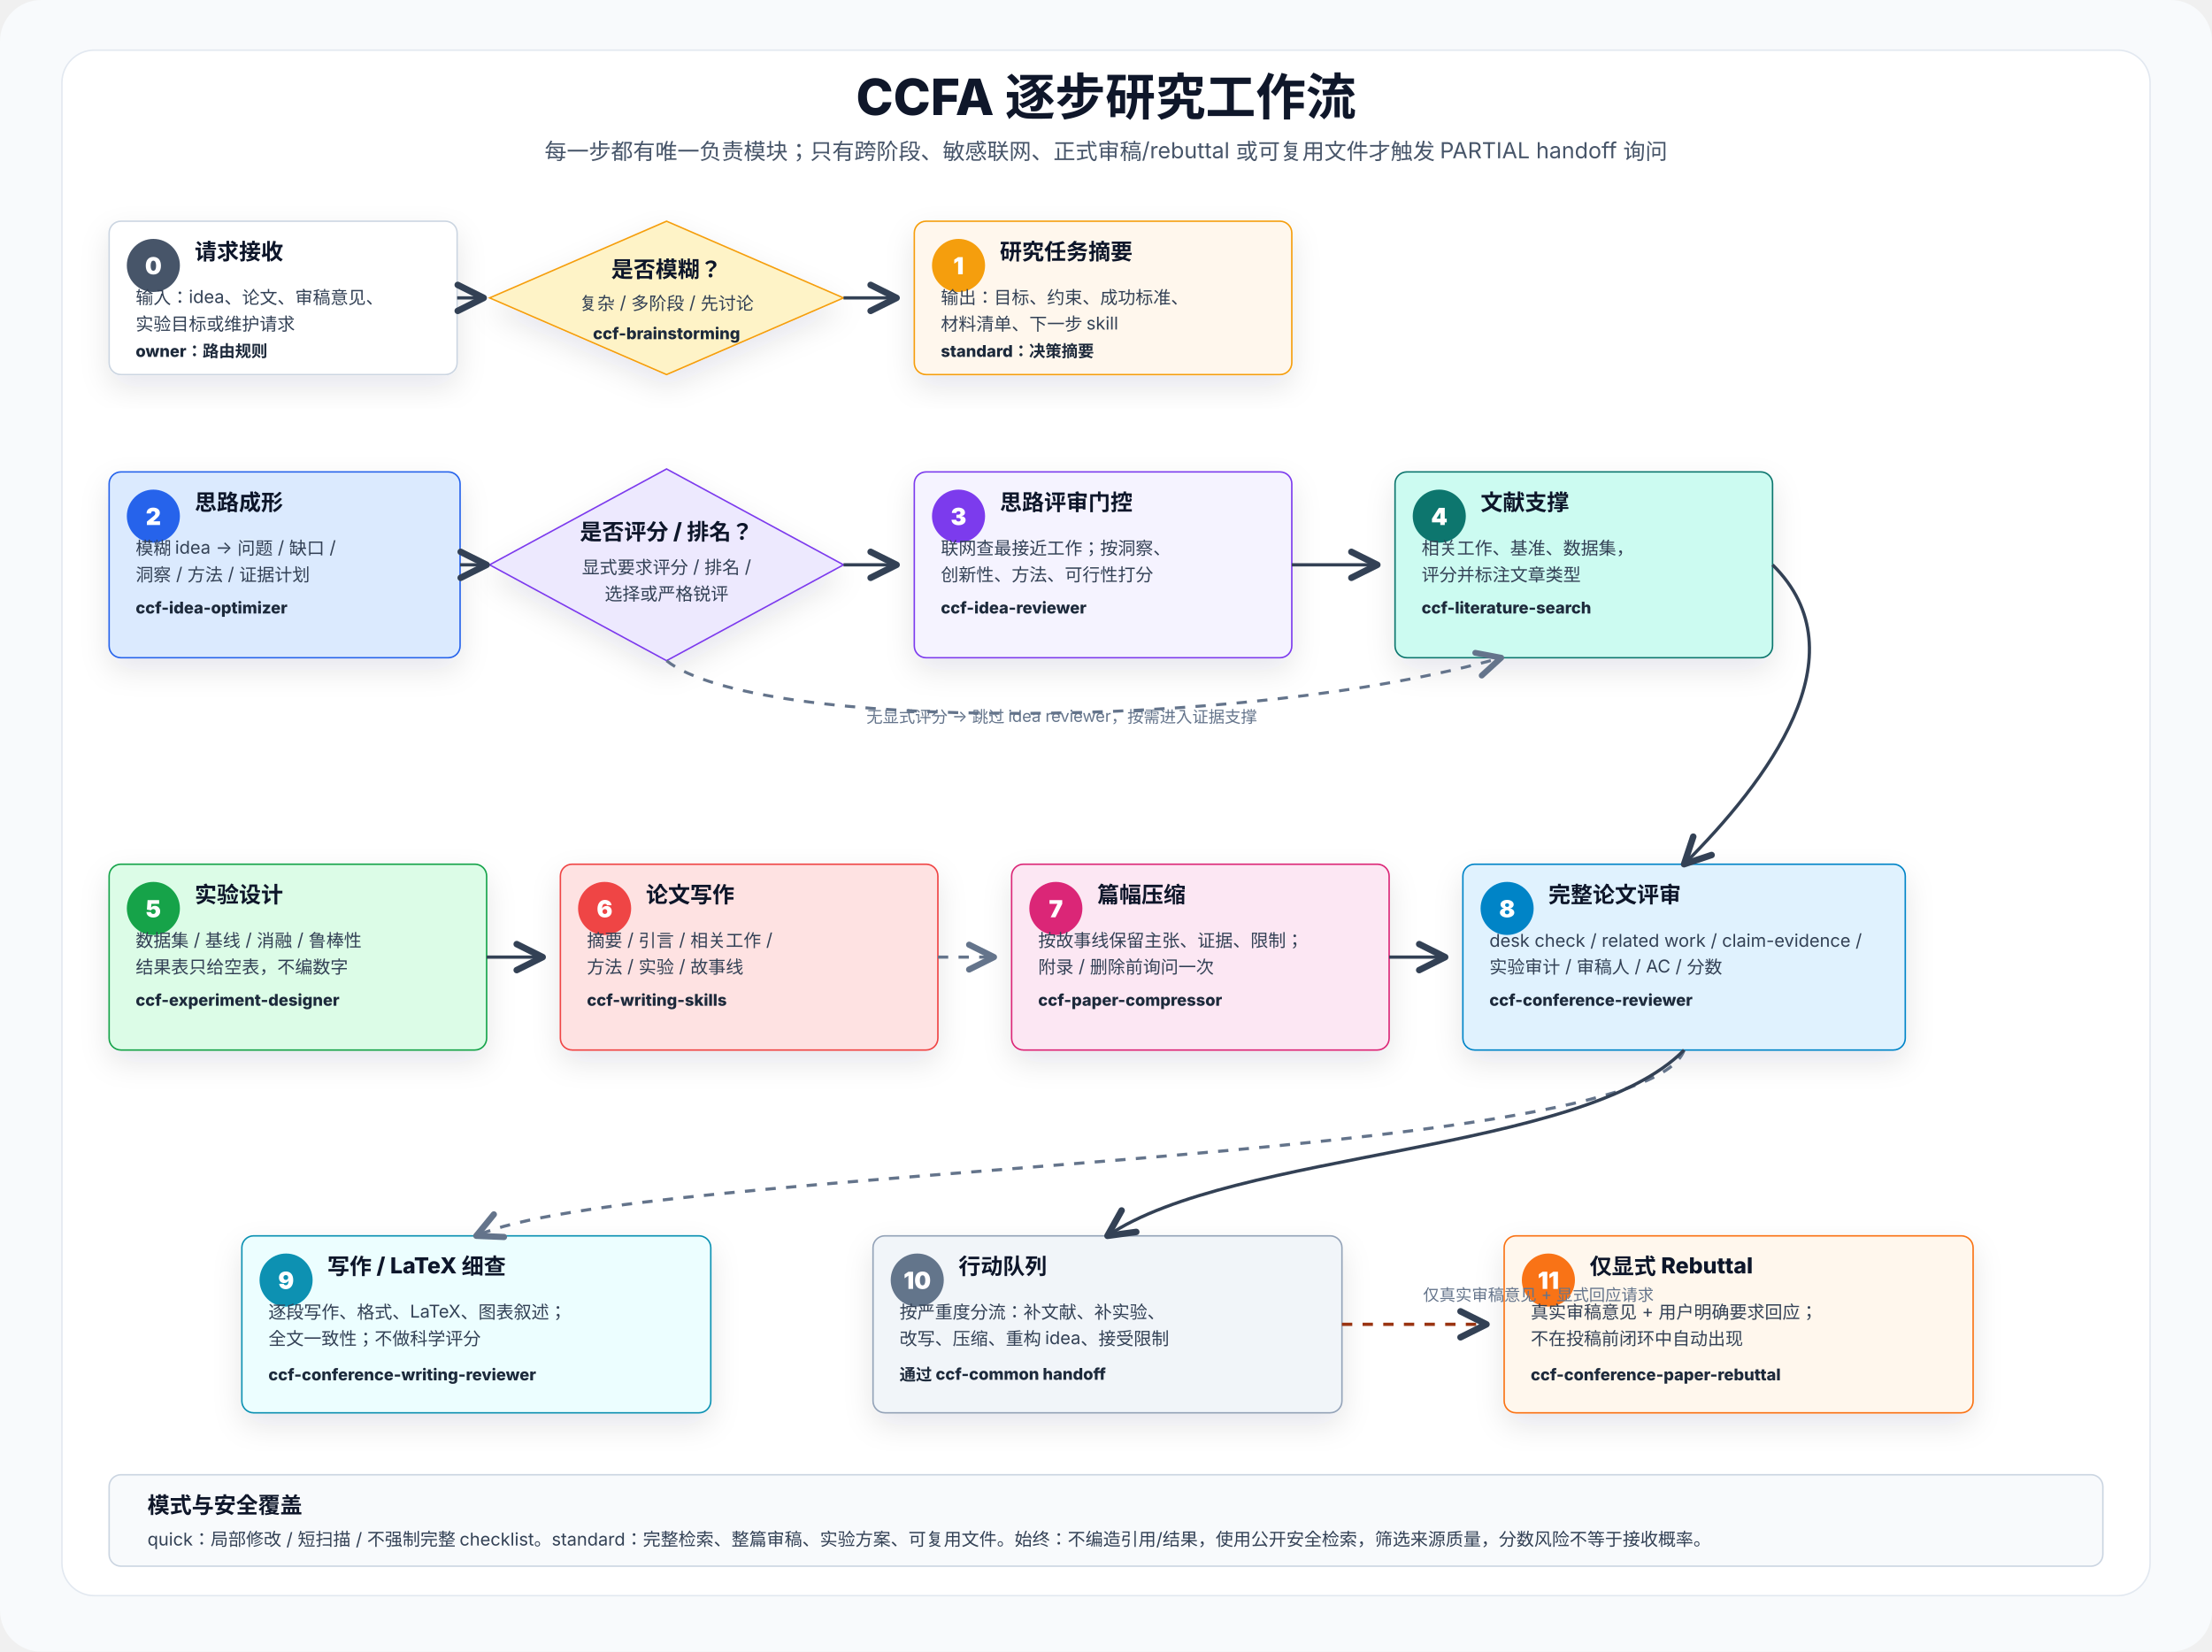
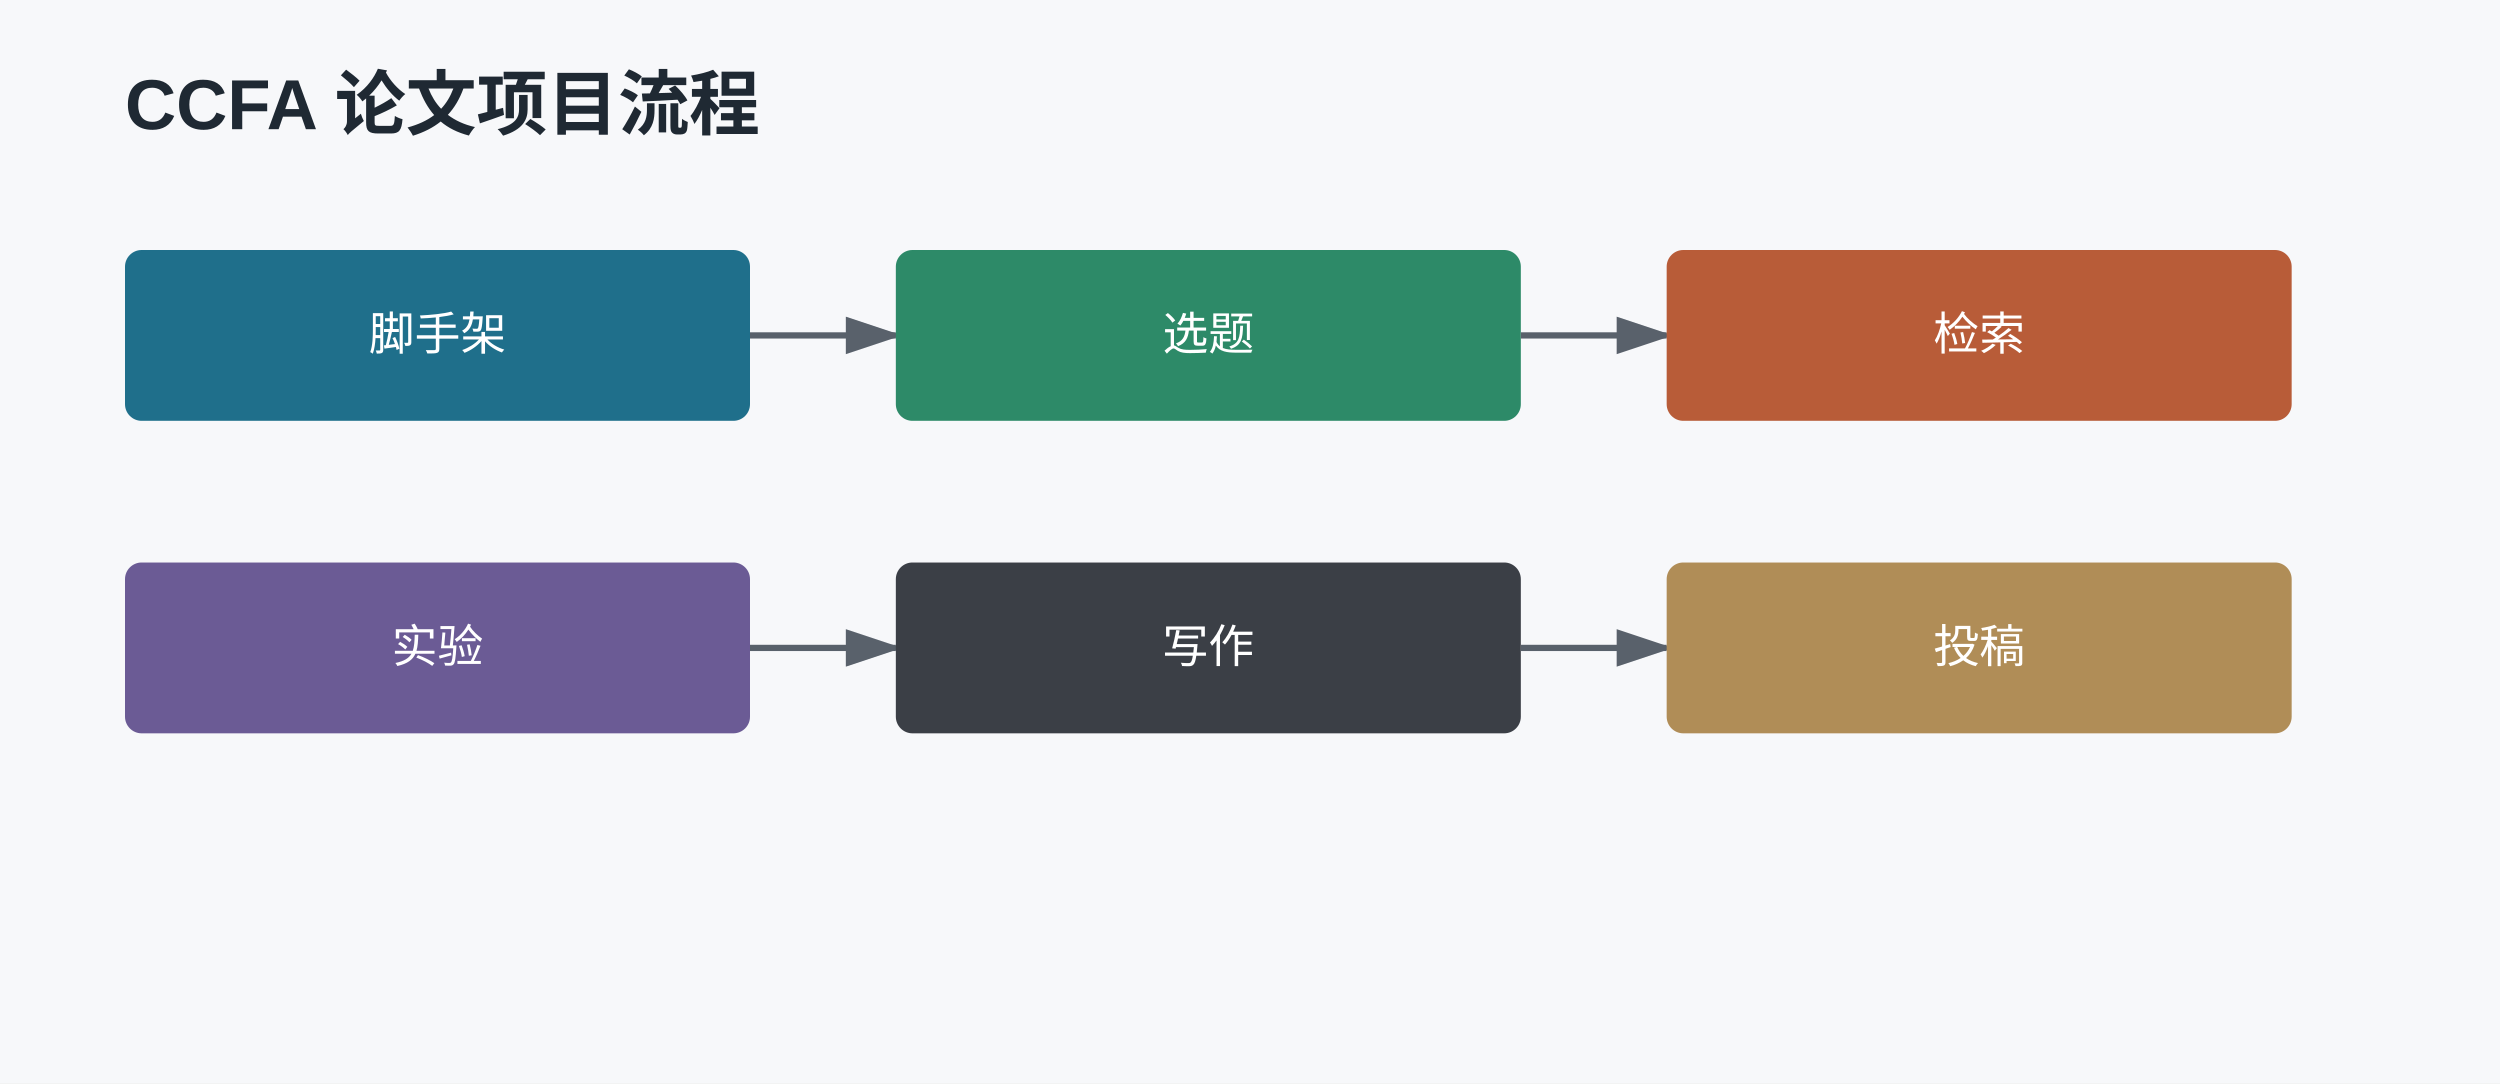
- <svg xmlns="http://www.w3.org/2000/svg" width="1500" height="1120" viewBox="0 0 1500 1120" fill="none" role="img" aria-labelledby="title desc">
+ <svg xmlns="http://www.w3.org/2000/svg" width="1200" height="520" viewBox="0 0 1200 520">
  <defs>
-     <filter id="shadow" x="-12%" y="-18%" width="124%" height="140%" color-interpolation-filters="sRGB">
-       <feDropShadow dx="0" dy="8" stdDeviation="10" flood-color="#0f172a" flood-opacity="0.1" />
-     </filter>
-     <marker id="arrow" markerWidth="12" markerHeight="12" refX="10" refY="6" orient="auto" markerUnits="strokeWidth">
-       <path d="M2 2L10 6L2 10" stroke="#334155" stroke-width="2" stroke-linecap="round" stroke-linejoin="round" />
+     <marker id="arrow" markerWidth="10" markerHeight="10" refX="8" refY="3" orient="auto">
+       <path d="M0,0 L0,6 L9,3 z" fill="#59616b" />
    </marker>
-     <marker id="arrowMuted" markerWidth="12" markerHeight="12" refX="10" refY="6" orient="auto" markerUnits="strokeWidth">
-       <path d="M2 2L10 6L2 10" stroke="#64748b" stroke-width="2" stroke-linecap="round" stroke-linejoin="round" />
-     </marker>
-     <style>
-       .font{font-family:"Microsoft YaHei","Noto Sans SC","Inter","Segoe UI",Arial,sans-serif}
-       .title{font-size:34px;font-weight:800;fill:#0f172a}
-       .sub{font-size:15px;fill:#475569}
-       .num{font-size:16px;font-weight:900;fill:#ffffff}
-       .h{font-size:15px;font-weight:800;fill:#0f172a}
-       .b{font-size:12px;fill:#334155}
-       .s{font-size:11px;fill:#64748b}
-       .skill{font-size:11px;font-weight:800;fill:#1e293b}
-     </style>
  </defs>
-   <rect width="1500" height="1120" rx="28" fill="#f8fafc" />
-   <rect x="42" y="34" width="1416" height="1048" rx="22" fill="#ffffff" stroke="#e2e8f0" />
-   <text x="750" y="78" text-anchor="middle" class="font title">CCFA 逐步研究工作流</text>
-   <text x="750" y="108" text-anchor="middle" class="font sub">每一步都有唯一负责模块；只有跨阶段、敏感联网、正式审稿/rebuttal 或可复用文件才触发 PARTIAL handoff 询问</text>
-   <g filter="url(#shadow)">
-     <rect x="74" y="150" width="236" height="104" rx="8" fill="#ffffff" stroke="#cbd5e1" />
-     <circle cx="104" cy="180" r="18" fill="#475569" />
-     <text x="104" y="186" text-anchor="middle" class="font num">0</text>
-     <text x="132" y="176" class="font h">请求接收</text>
-     <text x="92" y="206" class="font b">输入：idea、论文、审稿意见、</text>
-     <text x="92" y="224" class="font b">实验目标或维护请求</text>
-     <text x="92" y="242" class="font skill">owner：路由规则</text>
-   </g>
-   <g filter="url(#shadow)">
-     <path d="M452 150L572 202L452 254L332 202Z" fill="#fef3c7" stroke="#f59e0b" />
-     <text x="452" y="188" text-anchor="middle" class="font h" fill="#78350f">是否模糊？</text>
-     <text x="452" y="210" text-anchor="middle" class="font b" fill="#92400e">复杂 / 多阶段 / 先讨论</text>
-     <text x="452" y="230" text-anchor="middle" class="font skill" fill="#92400e">ccf-brainstorming</text>
-   </g>
-   <g filter="url(#shadow)">
-     <rect x="620" y="150" width="256" height="104" rx="8" fill="#fff7ed" stroke="#f59e0b" />
-     <circle cx="650" cy="180" r="18" fill="#f59e0b" />
-     <text x="650" y="186" text-anchor="middle" class="font num">1</text>
-     <text x="678" y="176" class="font h">研究任务摘要</text>
-     <text x="638" y="206" class="font b">输出：目标、约束、成功标准、</text>
-     <text x="638" y="224" class="font b">材料清单、下一步 skill</text>
-     <text x="638" y="242" class="font skill">standard：决策摘要</text>
-   </g>
-   <path d="M310 202H328" stroke="#334155" stroke-width="2.2" marker-end="url(#arrow)" />
-   <path d="M572 202H608" stroke="#334155" stroke-width="2.2" marker-end="url(#arrow)" />
-   <g filter="url(#shadow)">
-     <rect x="74" y="320" width="238" height="126" rx="8" fill="#dbeafe" stroke="#2563eb" />
-     <circle cx="104" cy="350" r="18" fill="#2563eb" />
-     <text x="104" y="356" text-anchor="middle" class="font num">2</text>
-     <text x="132" y="346" class="font h" fill="#1e3a8a">思路成形</text>
-     <text x="92" y="376" class="font b" fill="#1d4ed8">模糊 idea -&gt; 问题 / 缺口 /</text>
-     <text x="92" y="394" class="font b" fill="#1d4ed8">洞察 / 方法 / 证据计划</text>
-     <text x="92" y="416" class="font skill" fill="#1e40af">ccf-idea-optimizer</text>
-   </g>
-   <g filter="url(#shadow)">
-     <path d="M452 318L572 383L452 448L332 383Z" fill="#ede9fe" stroke="#7c3aed" />
-     <text x="452" y="366" text-anchor="middle" class="font h" fill="#4c1d95">是否评分 / 排名？</text>
-     <text x="452" y="389" text-anchor="middle" class="font b" fill="#6d28d9">显式要求评分 / 排名 /</text>
-     <text x="452" y="407" text-anchor="middle" class="font b" fill="#6d28d9">选择或严格锐评</text>
-   </g>
-   <g filter="url(#shadow)">
-     <rect x="620" y="320" width="256" height="126" rx="8" fill="#f5f3ff" stroke="#7c3aed" />
-     <circle cx="650" cy="350" r="18" fill="#7c3aed" />
-     <text x="650" y="356" text-anchor="middle" class="font num">3</text>
-     <text x="678" y="346" class="font h" fill="#4c1d95">思路评审门控</text>
-     <text x="638" y="376" class="font b" fill="#6d28d9">联网查最接近工作；按洞察、</text>
-     <text x="638" y="394" class="font b" fill="#6d28d9">创新性、方法、可行性打分</text>
-     <text x="638" y="416" class="font skill" fill="#5b21b6">ccf-idea-reviewer</text>
-   </g>
-   <g filter="url(#shadow)">
-     <rect x="946" y="320" width="256" height="126" rx="8" fill="#ccfbf1" stroke="#0f766e" />
-     <circle cx="976" cy="350" r="18" fill="#0f766e" />
-     <text x="976" y="356" text-anchor="middle" class="font num">4</text>
-     <text x="1004" y="346" class="font h" fill="#134e4a">文献支撑</text>
-     <text x="964" y="376" class="font b" fill="#0f766e">相关工作、基准、数据集，</text>
-     <text x="964" y="394" class="font b" fill="#0f766e">评分并标注文章类型</text>
-     <text x="964" y="416" class="font skill" fill="#115e59">ccf-literature-search</text>
-   </g>
-   <path d="M312 383H330" stroke="#334155" stroke-width="2.2" marker-end="url(#arrow)" />
-   <path d="M572 383H608" stroke="#334155" stroke-width="2.2" marker-end="url(#arrow)" />
-   <path d="M876 383H934" stroke="#334155" stroke-width="2.2" marker-end="url(#arrow)" />
-   <path d="M452 448C512 496 842 496 1018 446" stroke="#64748b" stroke-width="2" stroke-dasharray="7 7" fill="none" marker-end="url(#arrowMuted)" />
-   <text x="720" y="490" text-anchor="middle" class="font s">无显式评分 -&gt; 跳过 idea reviewer，按需进入证据支撑</text>
-   <g filter="url(#shadow)">
-     <rect x="74" y="586" width="256" height="126" rx="8" fill="#dcfce7" stroke="#16a34a" />
-     <circle cx="104" cy="616" r="18" fill="#16a34a" />
-     <text x="104" y="622" text-anchor="middle" class="font num">5</text>
-     <text x="132" y="612" class="font h" fill="#14532d">实验设计</text>
-     <text x="92" y="642" class="font b" fill="#15803d">数据集 / 基线 / 消融 / 鲁棒性</text>
-     <text x="92" y="660" class="font b" fill="#15803d">结果表只给空表，不编数字</text>
-     <text x="92" y="682" class="font skill" fill="#166534">ccf-experiment-designer</text>
-   </g>
-   <g filter="url(#shadow)">
-     <rect x="380" y="586" width="256" height="126" rx="8" fill="#fee2e2" stroke="#ef4444" />
-     <circle cx="410" cy="616" r="18" fill="#ef4444" />
-     <text x="410" y="622" text-anchor="middle" class="font num">6</text>
-     <text x="438" y="612" class="font h" fill="#7f1d1d">论文写作</text>
-     <text x="398" y="642" class="font b" fill="#991b1b">摘要 / 引言 / 相关工作 /</text>
-     <text x="398" y="660" class="font b" fill="#991b1b">方法 / 实验 / 故事线</text>
-     <text x="398" y="682" class="font skill" fill="#991b1b">ccf-writing-skills</text>
-   </g>
-   <g filter="url(#shadow)">
-     <rect x="686" y="586" width="256" height="126" rx="8" fill="#fce7f3" stroke="#db2777" />
-     <circle cx="716" cy="616" r="18" fill="#db2777" />
-     <text x="716" y="622" text-anchor="middle" class="font num">7</text>
-     <text x="744" y="612" class="font h" fill="#831843">篇幅压缩</text>
-     <text x="704" y="642" class="font b" fill="#9d174d">按故事线保留主张、证据、限制；</text>
-     <text x="704" y="660" class="font b" fill="#9d174d">附录 / 删除前询问一次</text>
-     <text x="704" y="682" class="font skill" fill="#9d174d">ccf-paper-compressor</text>
-   </g>
-   <g filter="url(#shadow)">
-     <rect x="992" y="586" width="300" height="126" rx="8" fill="#e0f2fe" stroke="#0284c7" />
-     <circle cx="1022" cy="616" r="18" fill="#0284c7" />
-     <text x="1022" y="622" text-anchor="middle" class="font num">8</text>
-     <text x="1050" y="612" class="font h" fill="#0c4a6e">完整论文评审</text>
-     <text x="1010" y="642" class="font b" fill="#075985">desk check / related work / claim-evidence /</text>
-     <text x="1010" y="660" class="font b" fill="#075985">实验审计 / 审稿人 / AC / 分数</text>
-     <text x="1010" y="682" class="font skill" fill="#075985">ccf-conference-reviewer</text>
-   </g>
-   <path d="M1202 383C1264 444 1198 530 1142 586" stroke="#334155" stroke-width="2.2" fill="none" marker-end="url(#arrow)" />
-   <path d="M330 649H368" stroke="#334155" stroke-width="2.2" marker-end="url(#arrow)" />
-   <path d="M636 649H674" stroke="#64748b" stroke-width="2.1" stroke-dasharray="7 7" marker-end="url(#arrowMuted)" />
-   <path d="M942 649H980" stroke="#334155" stroke-width="2.2" marker-end="url(#arrow)" />
-   <g filter="url(#shadow)">
-     <rect x="164" y="838" width="318" height="120" rx="8" fill="#ecfeff" stroke="#0891b2" />
-     <circle cx="194" cy="868" r="18" fill="#0891b2" />
-     <text x="194" y="874" text-anchor="middle" class="font num">9</text>
-     <text x="222" y="864" class="font h" fill="#164e63">写作 / LaTeX 细查</text>
-     <text x="182" y="894" class="font b" fill="#0e7490">逐段写作、格式、LaTeX、图表叙述；</text>
-     <text x="182" y="912" class="font b" fill="#0e7490">全文一致性；不做科学评分</text>
-     <text x="182" y="936" class="font skill" fill="#0e7490">ccf-conference-writing-reviewer</text>
-   </g>
-   <g filter="url(#shadow)">
-     <rect x="592" y="838" width="318" height="120" rx="8" fill="#f1f5f9" stroke="#94a3b8" />
-     <circle cx="622" cy="868" r="18" fill="#64748b" />
-     <text x="622" y="874" text-anchor="middle" class="font num">10</text>
-     <text x="650" y="864" class="font h">行动队列</text>
-     <text x="610" y="894" class="font b">按严重度分流：补文献、补实验、</text>
-     <text x="610" y="912" class="font b">改写、压缩、重构 idea、接受限制</text>
-     <text x="610" y="936" class="font skill">通过 ccf-common handoff</text>
-   </g>
-   <g filter="url(#shadow)">
-     <rect x="1020" y="838" width="318" height="120" rx="8" fill="#fff7ed" stroke="#f97316" />
-     <circle cx="1050" cy="868" r="18" fill="#f97316" />
-     <text x="1050" y="874" text-anchor="middle" class="font num">11</text>
-     <text x="1078" y="864" class="font h" fill="#9a3412">仅显式 Rebuttal</text>
-     <text x="1038" y="894" class="font b" fill="#9a3412">真实审稿意见 + 用户明确要求回应；</text>
-     <text x="1038" y="912" class="font b" fill="#9a3412">不在投稿前闭环中自动出现</text>
-     <text x="1038" y="936" class="font skill" fill="#9a3412">ccf-conference-paper-rebuttal</text>
-   </g>
-   <path d="M1142 712C1116 790 430 790 323 838" stroke="#64748b" stroke-width="2.1" stroke-dasharray="7 7" fill="none" marker-end="url(#arrowMuted)" />
-   <path d="M1142 712C1074 782 836 780 751 838" stroke="#334155" stroke-width="2.2" fill="none" marker-end="url(#arrow)" />
-   <path d="M910 898H1008" stroke="#9a3412" stroke-width="2.2" stroke-dasharray="7 7" marker-end="url(#arrow)" />
-   <text x="965" y="882" class="font s" fill="#9a3412">仅真实审稿意见 + 显式回应请求</text>
-   <rect x="74" y="1000" width="1352" height="62" rx="8" fill="#f8fafc" stroke="#cbd5e1" />
-   <text x="100" y="1026" class="font h">模式与安全覆盖</text>
-   <text x="100" y="1048" class="font b">quick：局部修改 / 短扫描 / 不强制完整 checklist。standard：完整检索、整篇审稿、实验方案、可复用文件。始终：不编造引用/结果，使用公开安全检索，筛选来源质量，分数风险不等于接收概率。</text>
+   <rect width="1200" height="520" fill="#f7f8fa" />
+   <text x="60" y="62" font-family="Arial, sans-serif" font-size="34" font-weight="700" fill="#1f2933">CCFA 论文项目流程</text>
+   <rect x="60" y="120" width="300" height="82" rx="8" fill="#1F6F8B" />
+   <text x="210" y="168" text-anchor="middle" font-family="Arial, sans-serif" font-size="22" fill="#ffffff">脚手架</text>
+   <line x1="360" y1="161" x2="430" y2="161" stroke="#59616b" stroke-width="3" marker-end="url(#arrow)" />
+   <rect x="430" y="120" width="300" height="82" rx="8" fill="#2D8A68" />
+   <text x="580" y="168" text-anchor="middle" font-family="Arial, sans-serif" font-size="22" fill="#ffffff">选题</text>
+   <line x1="730" y1="161" x2="800" y2="161" stroke="#59616b" stroke-width="3" marker-end="url(#arrow)" />
+   <rect x="800" y="120" width="300" height="82" rx="8" fill="#B85C38" />
+   <text x="950" y="168" text-anchor="middle" font-family="Arial, sans-serif" font-size="22" fill="#ffffff">检索</text>
+   <rect x="60" y="270" width="300" height="82" rx="8" fill="#6B5B95" />
+   <text x="210" y="318" text-anchor="middle" font-family="Arial, sans-serif" font-size="22" fill="#ffffff">实验</text>
+   <line x1="360" y1="311" x2="430" y2="311" stroke="#59616b" stroke-width="3" marker-end="url(#arrow)" />
+   <rect x="430" y="270" width="300" height="82" rx="8" fill="#3B3F46" />
+   <text x="580" y="318" text-anchor="middle" font-family="Arial, sans-serif" font-size="22" fill="#ffffff">写作</text>
+   <line x1="730" y1="311" x2="800" y2="311" stroke="#59616b" stroke-width="3" marker-end="url(#arrow)" />
+   <rect x="800" y="270" width="300" height="82" rx="8" fill="#B08D57" />
+   <text x="950" y="318" text-anchor="middle" font-family="Arial, sans-serif" font-size="22" fill="#ffffff">投稿</text>
</svg>
